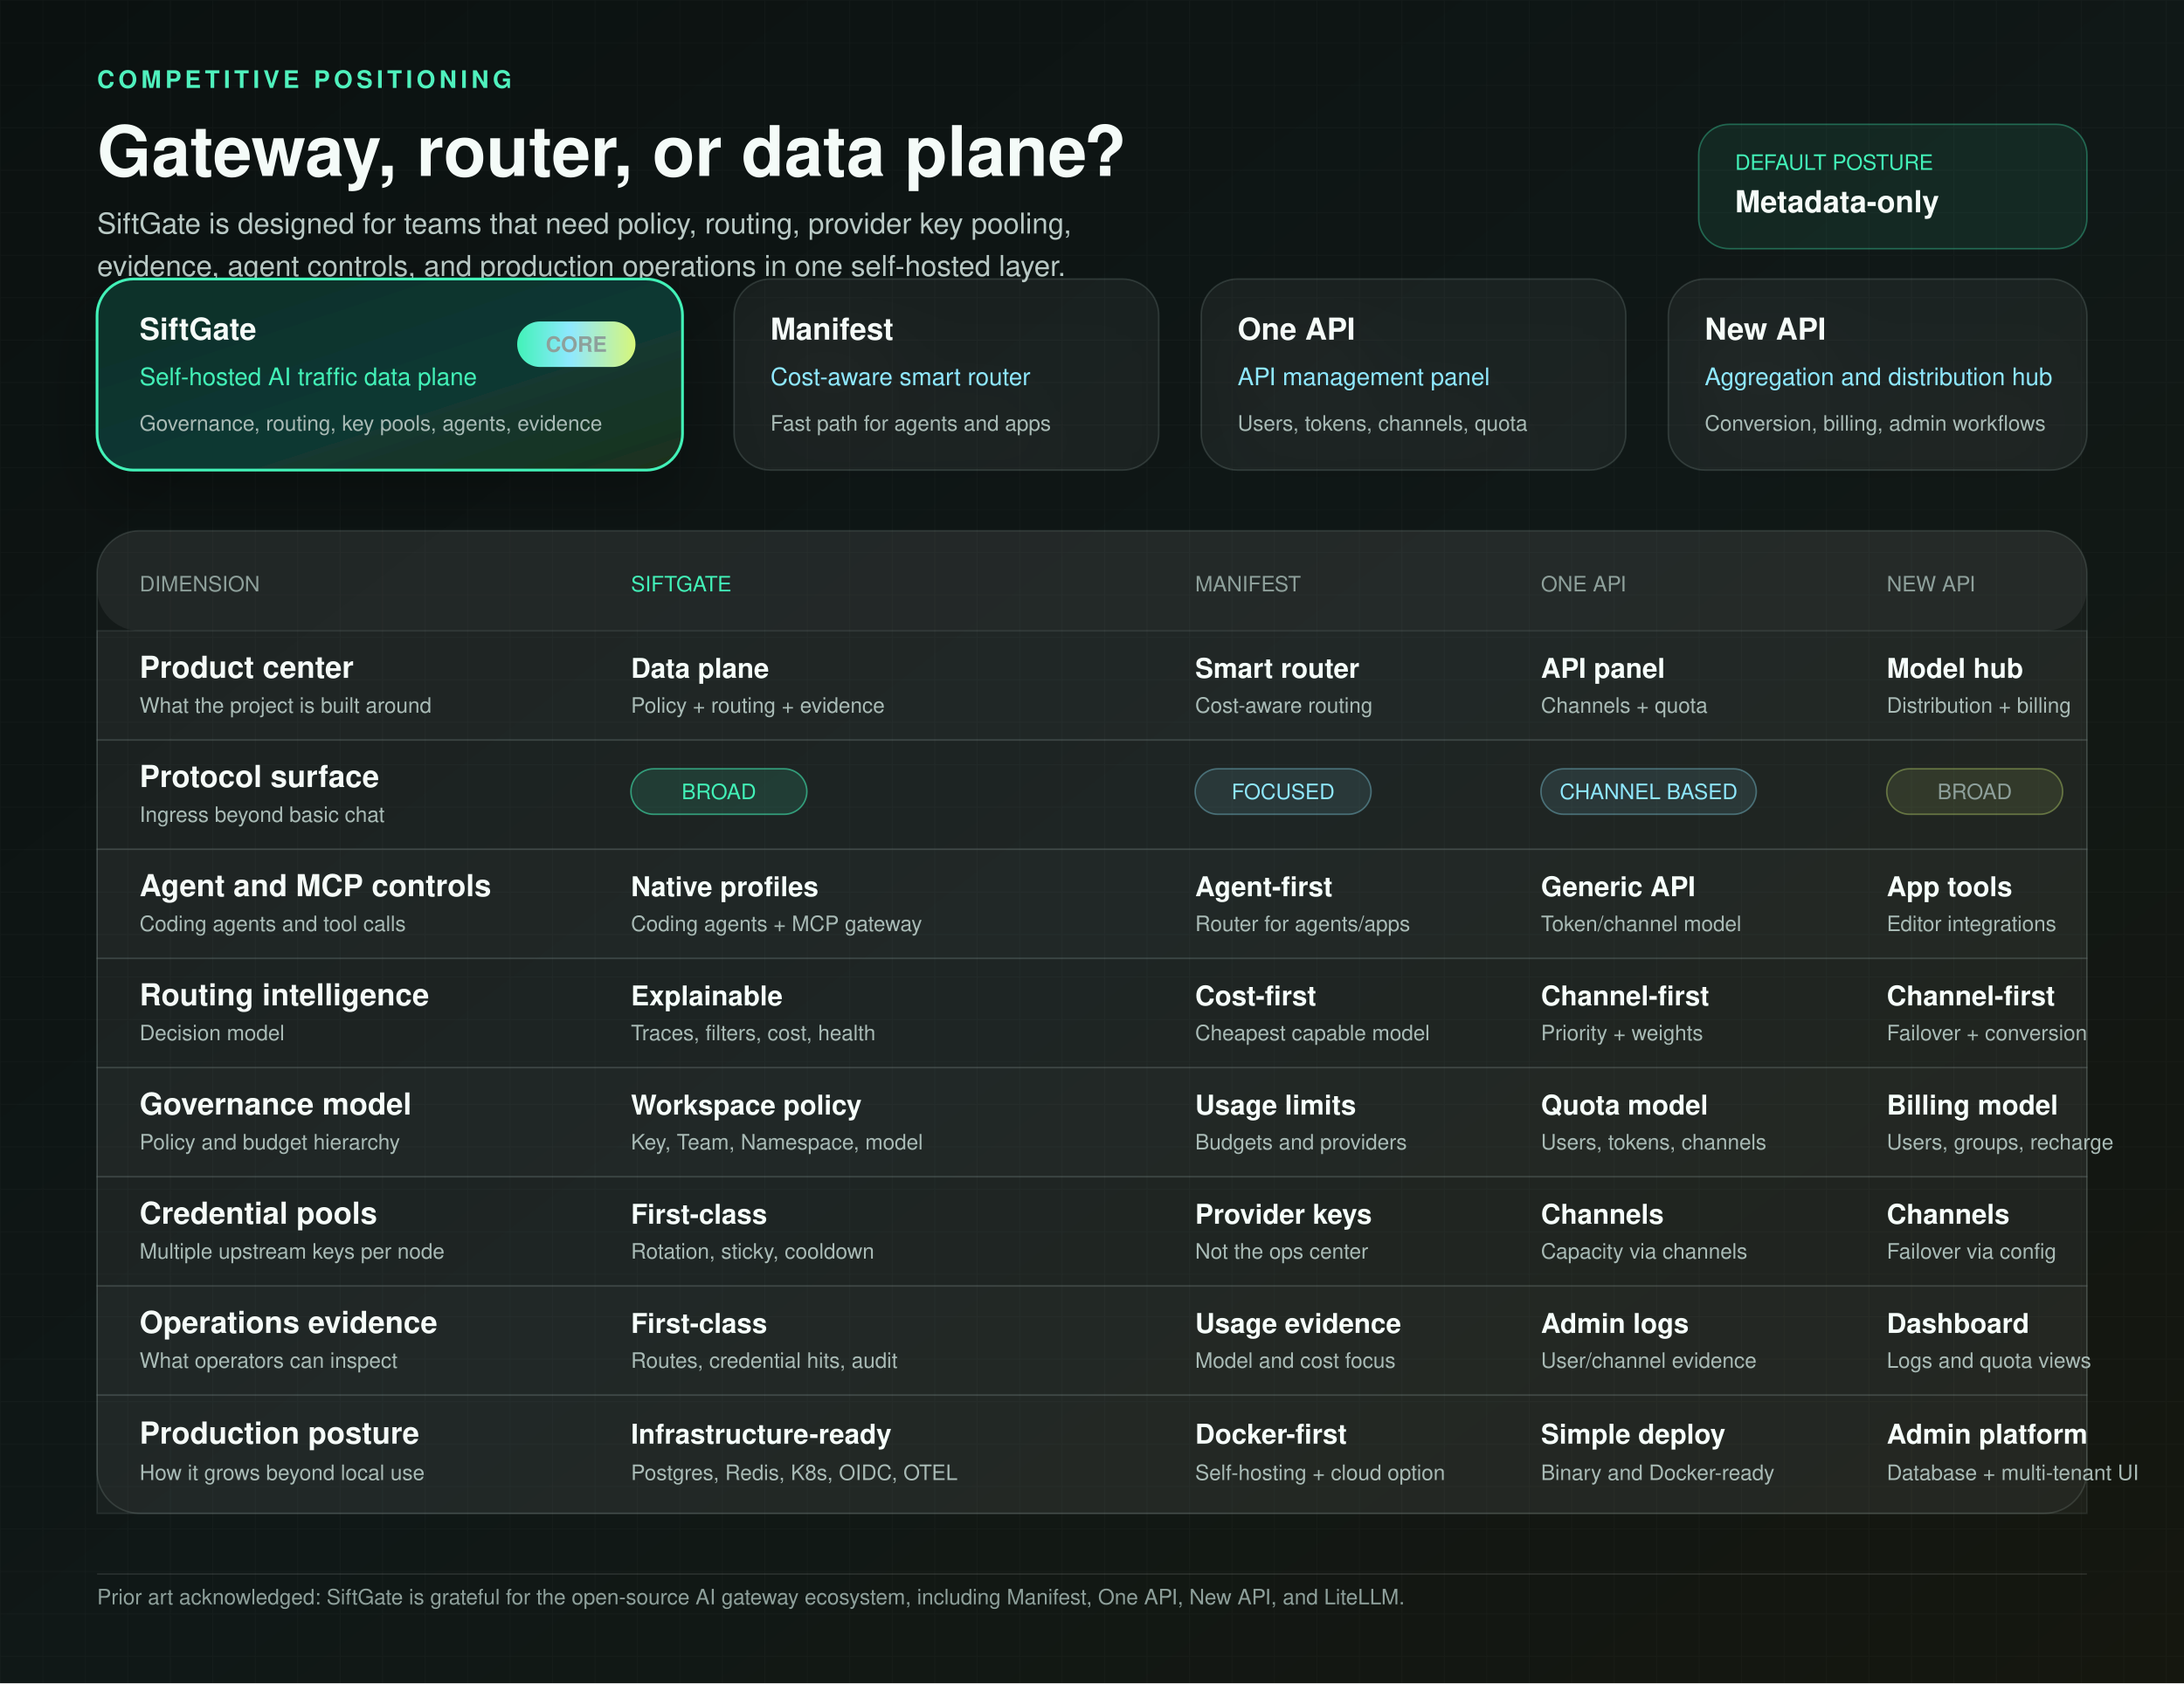
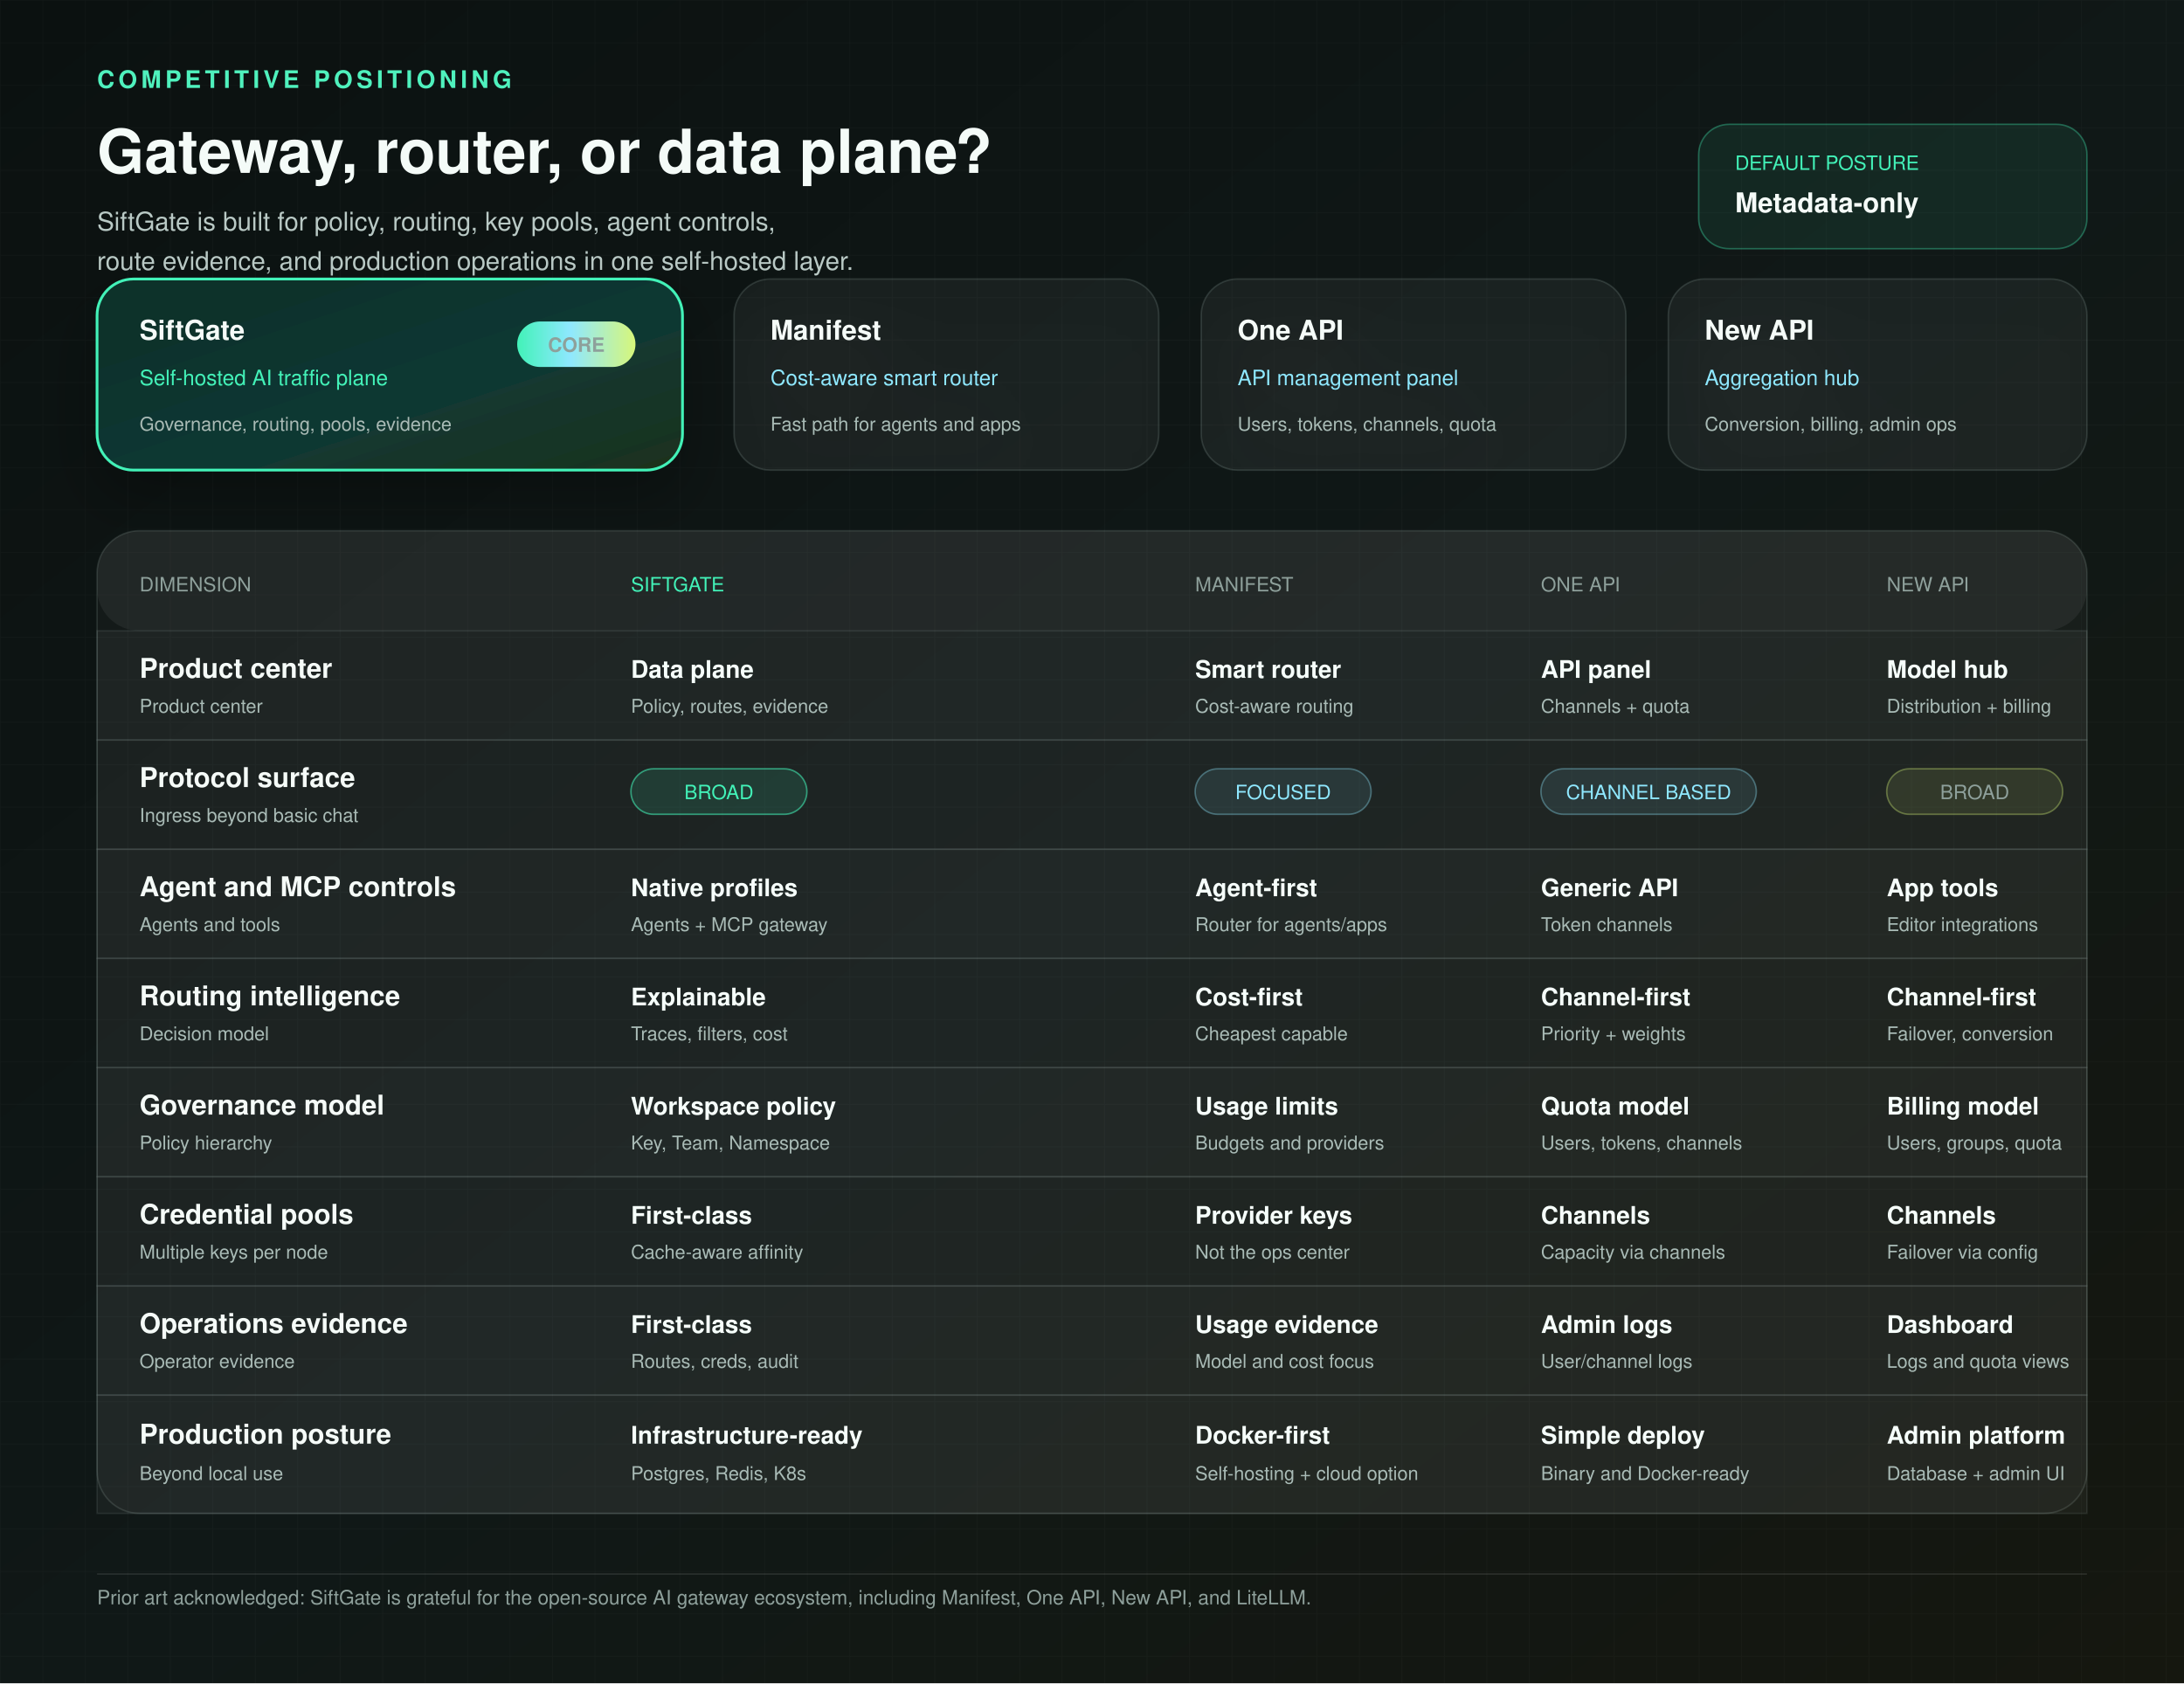
<svg xmlns="http://www.w3.org/2000/svg" width="1440" height="1110" viewBox="0 0 1440 1110" role="img" aria-labelledby="title desc">
  <defs>
    <linearGradient id="page" x1="0" y1="0" x2="1" y2="1">
      <stop offset="0" stop-color="#0b1110" />
      <stop offset="0.52" stop-color="#101817" />
      <stop offset="1" stop-color="#15170f" />
    </linearGradient>
    <linearGradient id="siftPanel" x1="0" y1="0" x2="1" y2="1">
      <stop offset="0" stop-color="#102f28" />
      <stop offset="0.58" stop-color="#103833" />
      <stop offset="1" stop-color="#1c321d" />
    </linearGradient>
    <linearGradient id="accent" x1="0" y1="0" x2="1" y2="0">
      <stop offset="0" stop-color="#42f2b8" />
      <stop offset="0.45" stop-color="#8fe8ff" />
      <stop offset="1" stop-color="#d7f67a" />
    </linearGradient>
    <pattern id="grid" width="28" height="28" patternUnits="userSpaceOnUse">
      <path d="M28 0H0V28" fill="none" stroke="#ffffff" stroke-opacity="0.035" stroke-width="1" />
    </pattern>
    <filter id="softShadow" x="-10%" y="-20%" width="120%" height="150%">
      <feDropShadow dx="0" dy="18" stdDeviation="20" flood-color="#000000" flood-opacity="0.28" />
    </filter>
    <style>
      .font { font-family: "Avenir Next", "SF Pro Display", "Helvetica Neue", Helvetica, Arial, sans-serif; }
      .eyebrow { font-size: 16px; font-weight: 800; letter-spacing: 0.16em; fill: #4ff1bd; }
-       .title { font-size: 46px; font-weight: 900; letter-spacing: 0; fill: #f4fbf8; }
-       .subtitle { font-size: 19px; fill: #b9c9c5; }
-       .fine { font-size: 14px; fill: #8ea09b; }
-       .small { font-size: 16px; fill: #aebfba; }
+       .title { font-size: 40px; font-weight: 900; letter-spacing: 0; fill: #f4fbf8; }
+       .subtitle { font-size: 17px; fill: #b9c9c5; }
+       .fine { font-size: 13px; fill: #8ea09b; }
+       .small { font-size: 14px; fill: #aebfba; }
      .body { font-size: 18px; fill: #d7e5df; }
-       .label { font-size: 20px; font-weight: 800; fill: #f5fbf8; }
-       .cellTitle { font-size: 18px; font-weight: 850; fill: #f6fffb; }
-       .cellCopy { font-size: 14px; fill: #a9bbb6; }
+       .label { font-size: 18px; font-weight: 800; fill: #f5fbf8; }
+       .cellTitle { font-size: 16px; font-weight: 850; fill: #f6fffb; }
+       .cellCopy { font-size: 12.5px; fill: #a9bbb6; }
      .green { fill: #42f2b8; }
      .aqua { fill: #8fe8ff; }
      .cream { fill: #f4fbf8; }
      .muted { fill: #8ea09b; }
      .card { fill: rgba(255,255,255,0.045); stroke: rgba(226,255,247,0.13); stroke-width: 1; }
      .card2 { fill: rgba(255,255,255,0.035); stroke: rgba(226,255,247,0.10); stroke-width: 1; }
      .siftCard { fill: url(#siftPanel); stroke: #42f2b8; stroke-width: 1.8; }
      .row { fill: rgba(255,255,255,0.032); stroke: rgba(226,255,247,0.075); stroke-width: 1; }
      .rowAlt { fill: rgba(255,255,255,0.046); stroke: rgba(226,255,247,0.085); stroke-width: 1; }
      .pill { fill: rgba(66,242,184,0.12); stroke: rgba(66,242,184,0.56); stroke-width: 1; }
      .pillSoft { fill: rgba(143,232,255,0.10); stroke: rgba(143,232,255,0.35); stroke-width: 1; }
      .pillWarm { fill: rgba(215,246,122,0.10); stroke: rgba(215,246,122,0.35); stroke-width: 1; }
    </style>
  </defs>
  <rect width="1440" height="1110" fill="url(#page)" />
  <rect width="1440" height="1110" fill="url(#grid)" opacity="0.65" />
-   <path d="M64 150H1376" stroke="url(#accent)" stroke-width="1.5" opacity="0.42" />
+   <path d="M64 326H1376" stroke="url(#accent)" stroke-width="1.5" opacity="0.28" />
  <path d="M64 1038H1376" stroke="#ffffff" stroke-opacity="0.10" />
  <g transform="translate(64 58)">
    <text class="font eyebrow" x="0" y="0">COMPETITIVE POSITIONING</text>
-     <text class="font title" x="0" y="58">Gateway, router, or data plane?</text>
-     <text class="font subtitle" x="0" y="96">SiftGate is designed for teams that need policy, routing, provider key pooling,</text>
-     <text class="font subtitle" x="0" y="124">evidence, agent controls, and production operations in one self-hosted layer.</text>
+     <text class="font title" x="0" y="56">Gateway, router, or data plane?</text>
+     <text class="font subtitle" x="0" y="94">SiftGate is built for policy, routing, key pools, agent controls,</text>
+     <text class="font subtitle" x="0" y="120">route evidence, and production operations in one self-hosted layer.</text>
    <g transform="translate(1056 24)">
      <rect x="0" y="0" width="256" height="82" rx="20" fill="rgba(66,242,184,0.08)" stroke="rgba(66,242,184,0.34)" />
      <text class="font fine green" x="24" y="30">DEFAULT POSTURE</text>
      <text class="font label" x="24" y="58">Metadata-only</text>
    </g>
  </g>
  <g transform="translate(64 184)" filter="url(#softShadow)">
    <rect class="siftCard" x="0" y="0" width="386" height="126" rx="24" />
    <text class="font label" x="28" y="40">SiftGate</text>
-     <text class="font small green" x="28" y="70">Self-hosted AI traffic data plane</text>
-     <text class="font cellCopy" x="28" y="100">Governance, routing, key pools, agents, evidence</text>
+     <text class="font small green" x="28" y="70">Self-hosted AI traffic plane</text>
+     <text class="font cellCopy" x="28" y="100">Governance, routing, pools, evidence</text>
    <rect x="277" y="28" width="78" height="30" rx="15" fill="url(#accent)" />
    <text class="font fine" x="316" y="48" text-anchor="middle" fill="#071a15" font-weight="900">CORE</text>
  </g>
  <g transform="translate(484 184)" filter="url(#softShadow)">
    <rect class="card" x="0" y="0" width="280" height="126" rx="24" />
    <text class="font label" x="24" y="40">Manifest</text>
    <text class="font small aqua" x="24" y="70">Cost-aware smart router</text>
    <text class="font cellCopy" x="24" y="100">Fast path for agents and apps</text>
  </g>
  <g transform="translate(792 184)" filter="url(#softShadow)">
    <rect class="card" x="0" y="0" width="280" height="126" rx="24" />
    <text class="font label" x="24" y="40">One API</text>
    <text class="font small aqua" x="24" y="70">API management panel</text>
    <text class="font cellCopy" x="24" y="100">Users, tokens, channels, quota</text>
  </g>
  <g transform="translate(1100 184)" filter="url(#softShadow)">
    <rect class="card" x="0" y="0" width="276" height="126" rx="24" />
    <text class="font label" x="24" y="40">New API</text>
-     <text class="font small aqua" x="24" y="70">Aggregation and distribution hub</text>
-     <text class="font cellCopy" x="24" y="100">Conversion, billing, admin workflows</text>
+     <text class="font small aqua" x="24" y="70">Aggregation hub</text>
+     <text class="font cellCopy" x="24" y="100">Conversion, billing, admin ops</text>
  </g>
  <g transform="translate(64 350)">
    <rect x="0" y="0" width="1312" height="648" rx="28" fill="rgba(255,255,255,0.028)" stroke="rgba(226,255,247,0.12)" />
    <g transform="translate(0 0)">
      <rect x="0" y="0" width="1312" height="66" rx="28" fill="rgba(255,255,255,0.055)" />
      <text class="font fine muted" x="28" y="40">DIMENSION</text>
      <text class="font fine green" x="352" y="40">SIFTGATE</text>
      <text class="font fine muted" x="724" y="40">MANIFEST</text>
      <text class="font fine muted" x="952" y="40">ONE API</text>
      <text class="font fine muted" x="1180" y="40">NEW API</text>
    </g>
    <g transform="translate(0 66)">
      <rect class="rowAlt" x="0" y="0" width="1312" height="72" />
      <text class="font label" x="28" y="31">Product center</text>
-       <text class="font cellCopy" x="28" y="54">What the project is built around</text>
+       <text class="font cellCopy" x="28" y="54">Product center</text>
      <text class="font cellTitle" x="352" y="31">Data plane</text>
-       <text class="font cellCopy" x="352" y="54">Policy + routing + evidence</text>
+       <text class="font cellCopy" x="352" y="54">Policy, routes, evidence</text>
      <text class="font cellTitle" x="724" y="31">Smart router</text>
      <text class="font cellCopy" x="724" y="54">Cost-aware routing</text>
      <text class="font cellTitle" x="952" y="31">API panel</text>
      <text class="font cellCopy" x="952" y="54">Channels + quota</text>
      <text class="font cellTitle" x="1180" y="31">Model hub</text>
      <text class="font cellCopy" x="1180" y="54">Distribution + billing</text>
    </g>
    <g transform="translate(0 138)">
      <rect class="row" x="0" y="0" width="1312" height="72" />
      <text class="font label" x="28" y="31">Protocol surface</text>
      <text class="font cellCopy" x="28" y="54">Ingress beyond basic chat</text>
      <rect class="pill" x="352" y="19" width="116" height="30" rx="15" />
      <text class="font fine green" x="410" y="39" text-anchor="middle">BROAD</text>
      <rect class="pillSoft" x="724" y="19" width="116" height="30" rx="15" />
      <text class="font fine aqua" x="782" y="39" text-anchor="middle">FOCUSED</text>
      <rect class="pillSoft" x="952" y="19" width="142" height="30" rx="15" />
      <text class="font fine aqua" x="1023" y="39" text-anchor="middle">CHANNEL BASED</text>
      <rect class="pillWarm" x="1180" y="19" width="116" height="30" rx="15" />
      <text class="font fine" x="1238" y="39" text-anchor="middle" fill="#d7f67a">BROAD</text>
    </g>
    <g transform="translate(0 210)">
      <rect class="rowAlt" x="0" y="0" width="1312" height="72" />
      <text class="font label" x="28" y="31">Agent and MCP controls</text>
-       <text class="font cellCopy" x="28" y="54">Coding agents and tool calls</text>
+       <text class="font cellCopy" x="28" y="54">Agents and tools</text>
      <text class="font cellTitle" x="352" y="31">Native profiles</text>
-       <text class="font cellCopy" x="352" y="54">Coding agents + MCP gateway</text>
+       <text class="font cellCopy" x="352" y="54">Agents + MCP gateway</text>
      <text class="font cellTitle" x="724" y="31">Agent-first</text>
      <text class="font cellCopy" x="724" y="54">Router for agents/apps</text>
      <text class="font cellTitle" x="952" y="31">Generic API</text>
-       <text class="font cellCopy" x="952" y="54">Token/channel model</text>
+       <text class="font cellCopy" x="952" y="54">Token channels</text>
      <text class="font cellTitle" x="1180" y="31">App tools</text>
      <text class="font cellCopy" x="1180" y="54">Editor integrations</text>
    </g>
    <g transform="translate(0 282)">
      <rect class="row" x="0" y="0" width="1312" height="72" />
      <text class="font label" x="28" y="31">Routing intelligence</text>
      <text class="font cellCopy" x="28" y="54">Decision model</text>
      <text class="font cellTitle" x="352" y="31">Explainable</text>
-       <text class="font cellCopy" x="352" y="54">Traces, filters, cost, health</text>
+       <text class="font cellCopy" x="352" y="54">Traces, filters, cost</text>
      <text class="font cellTitle" x="724" y="31">Cost-first</text>
-       <text class="font cellCopy" x="724" y="54">Cheapest capable model</text>
+       <text class="font cellCopy" x="724" y="54">Cheapest capable</text>
      <text class="font cellTitle" x="952" y="31">Channel-first</text>
      <text class="font cellCopy" x="952" y="54">Priority + weights</text>
      <text class="font cellTitle" x="1180" y="31">Channel-first</text>
-       <text class="font cellCopy" x="1180" y="54">Failover + conversion</text>
+       <text class="font cellCopy" x="1180" y="54">Failover, conversion</text>
    </g>
    <g transform="translate(0 354)">
      <rect class="rowAlt" x="0" y="0" width="1312" height="72" />
      <text class="font label" x="28" y="31">Governance model</text>
-       <text class="font cellCopy" x="28" y="54">Policy and budget hierarchy</text>
+       <text class="font cellCopy" x="28" y="54">Policy hierarchy</text>
      <text class="font cellTitle" x="352" y="31">Workspace policy</text>
-       <text class="font cellCopy" x="352" y="54">Key, Team, Namespace, model</text>
+       <text class="font cellCopy" x="352" y="54">Key, Team, Namespace</text>
      <text class="font cellTitle" x="724" y="31">Usage limits</text>
      <text class="font cellCopy" x="724" y="54">Budgets and providers</text>
      <text class="font cellTitle" x="952" y="31">Quota model</text>
      <text class="font cellCopy" x="952" y="54">Users, tokens, channels</text>
      <text class="font cellTitle" x="1180" y="31">Billing model</text>
-       <text class="font cellCopy" x="1180" y="54">Users, groups, recharge</text>
+       <text class="font cellCopy" x="1180" y="54">Users, groups, quota</text>
    </g>
    <g transform="translate(0 426)">
      <rect class="row" x="0" y="0" width="1312" height="72" />
      <text class="font label" x="28" y="31">Credential pools</text>
-       <text class="font cellCopy" x="28" y="54">Multiple upstream keys per node</text>
+       <text class="font cellCopy" x="28" y="54">Multiple keys per node</text>
      <text class="font cellTitle" x="352" y="31">First-class</text>
-       <text class="font cellCopy" x="352" y="54">Rotation, sticky, cooldown</text>
+       <text class="font cellCopy" x="352" y="54">Cache-aware affinity</text>
      <text class="font cellTitle" x="724" y="31">Provider keys</text>
      <text class="font cellCopy" x="724" y="54">Not the ops center</text>
      <text class="font cellTitle" x="952" y="31">Channels</text>
      <text class="font cellCopy" x="952" y="54">Capacity via channels</text>
      <text class="font cellTitle" x="1180" y="31">Channels</text>
      <text class="font cellCopy" x="1180" y="54">Failover via config</text>
    </g>
    <g transform="translate(0 498)">
      <rect class="rowAlt" x="0" y="0" width="1312" height="72" />
      <text class="font label" x="28" y="31">Operations evidence</text>
-       <text class="font cellCopy" x="28" y="54">What operators can inspect</text>
+       <text class="font cellCopy" x="28" y="54">Operator evidence</text>
      <text class="font cellTitle" x="352" y="31">First-class</text>
-       <text class="font cellCopy" x="352" y="54">Routes, credential hits, audit</text>
+       <text class="font cellCopy" x="352" y="54">Routes, creds, audit</text>
      <text class="font cellTitle" x="724" y="31">Usage evidence</text>
      <text class="font cellCopy" x="724" y="54">Model and cost focus</text>
      <text class="font cellTitle" x="952" y="31">Admin logs</text>
-       <text class="font cellCopy" x="952" y="54">User/channel evidence</text>
+       <text class="font cellCopy" x="952" y="54">User/channel logs</text>
      <text class="font cellTitle" x="1180" y="31">Dashboard</text>
      <text class="font cellCopy" x="1180" y="54">Logs and quota views</text>
    </g>
    <g transform="translate(0 570)">
      <rect class="rowAlt" x="0" y="0" width="1312" height="78" rx="0 0 28 28" />
      <text class="font label" x="28" y="32">Production posture</text>
-       <text class="font cellCopy" x="28" y="56">How it grows beyond local use</text>
+       <text class="font cellCopy" x="28" y="56">Beyond local use</text>
      <text class="font cellTitle" x="352" y="32">Infrastructure-ready</text>
-       <text class="font cellCopy" x="352" y="56">Postgres, Redis, K8s, OIDC, OTEL</text>
+       <text class="font cellCopy" x="352" y="56">Postgres, Redis, K8s</text>
      <text class="font cellTitle" x="724" y="32">Docker-first</text>
      <text class="font cellCopy" x="724" y="56">Self-hosting + cloud option</text>
      <text class="font cellTitle" x="952" y="32">Simple deploy</text>
      <text class="font cellCopy" x="952" y="56">Binary and Docker-ready</text>
      <text class="font cellTitle" x="1180" y="32">Admin platform</text>
-       <text class="font cellCopy" x="1180" y="56">Database + multi-tenant UI</text>
+       <text class="font cellCopy" x="1180" y="56">Database + admin UI</text>
    </g>
  </g>
  <g transform="translate(64 1058)">
    <text class="font fine muted" x="0" y="0">Prior art acknowledged: SiftGate is grateful for the open-source AI gateway ecosystem, including Manifest, One API, New API, and LiteLLM.</text>
  </g>
</svg>
